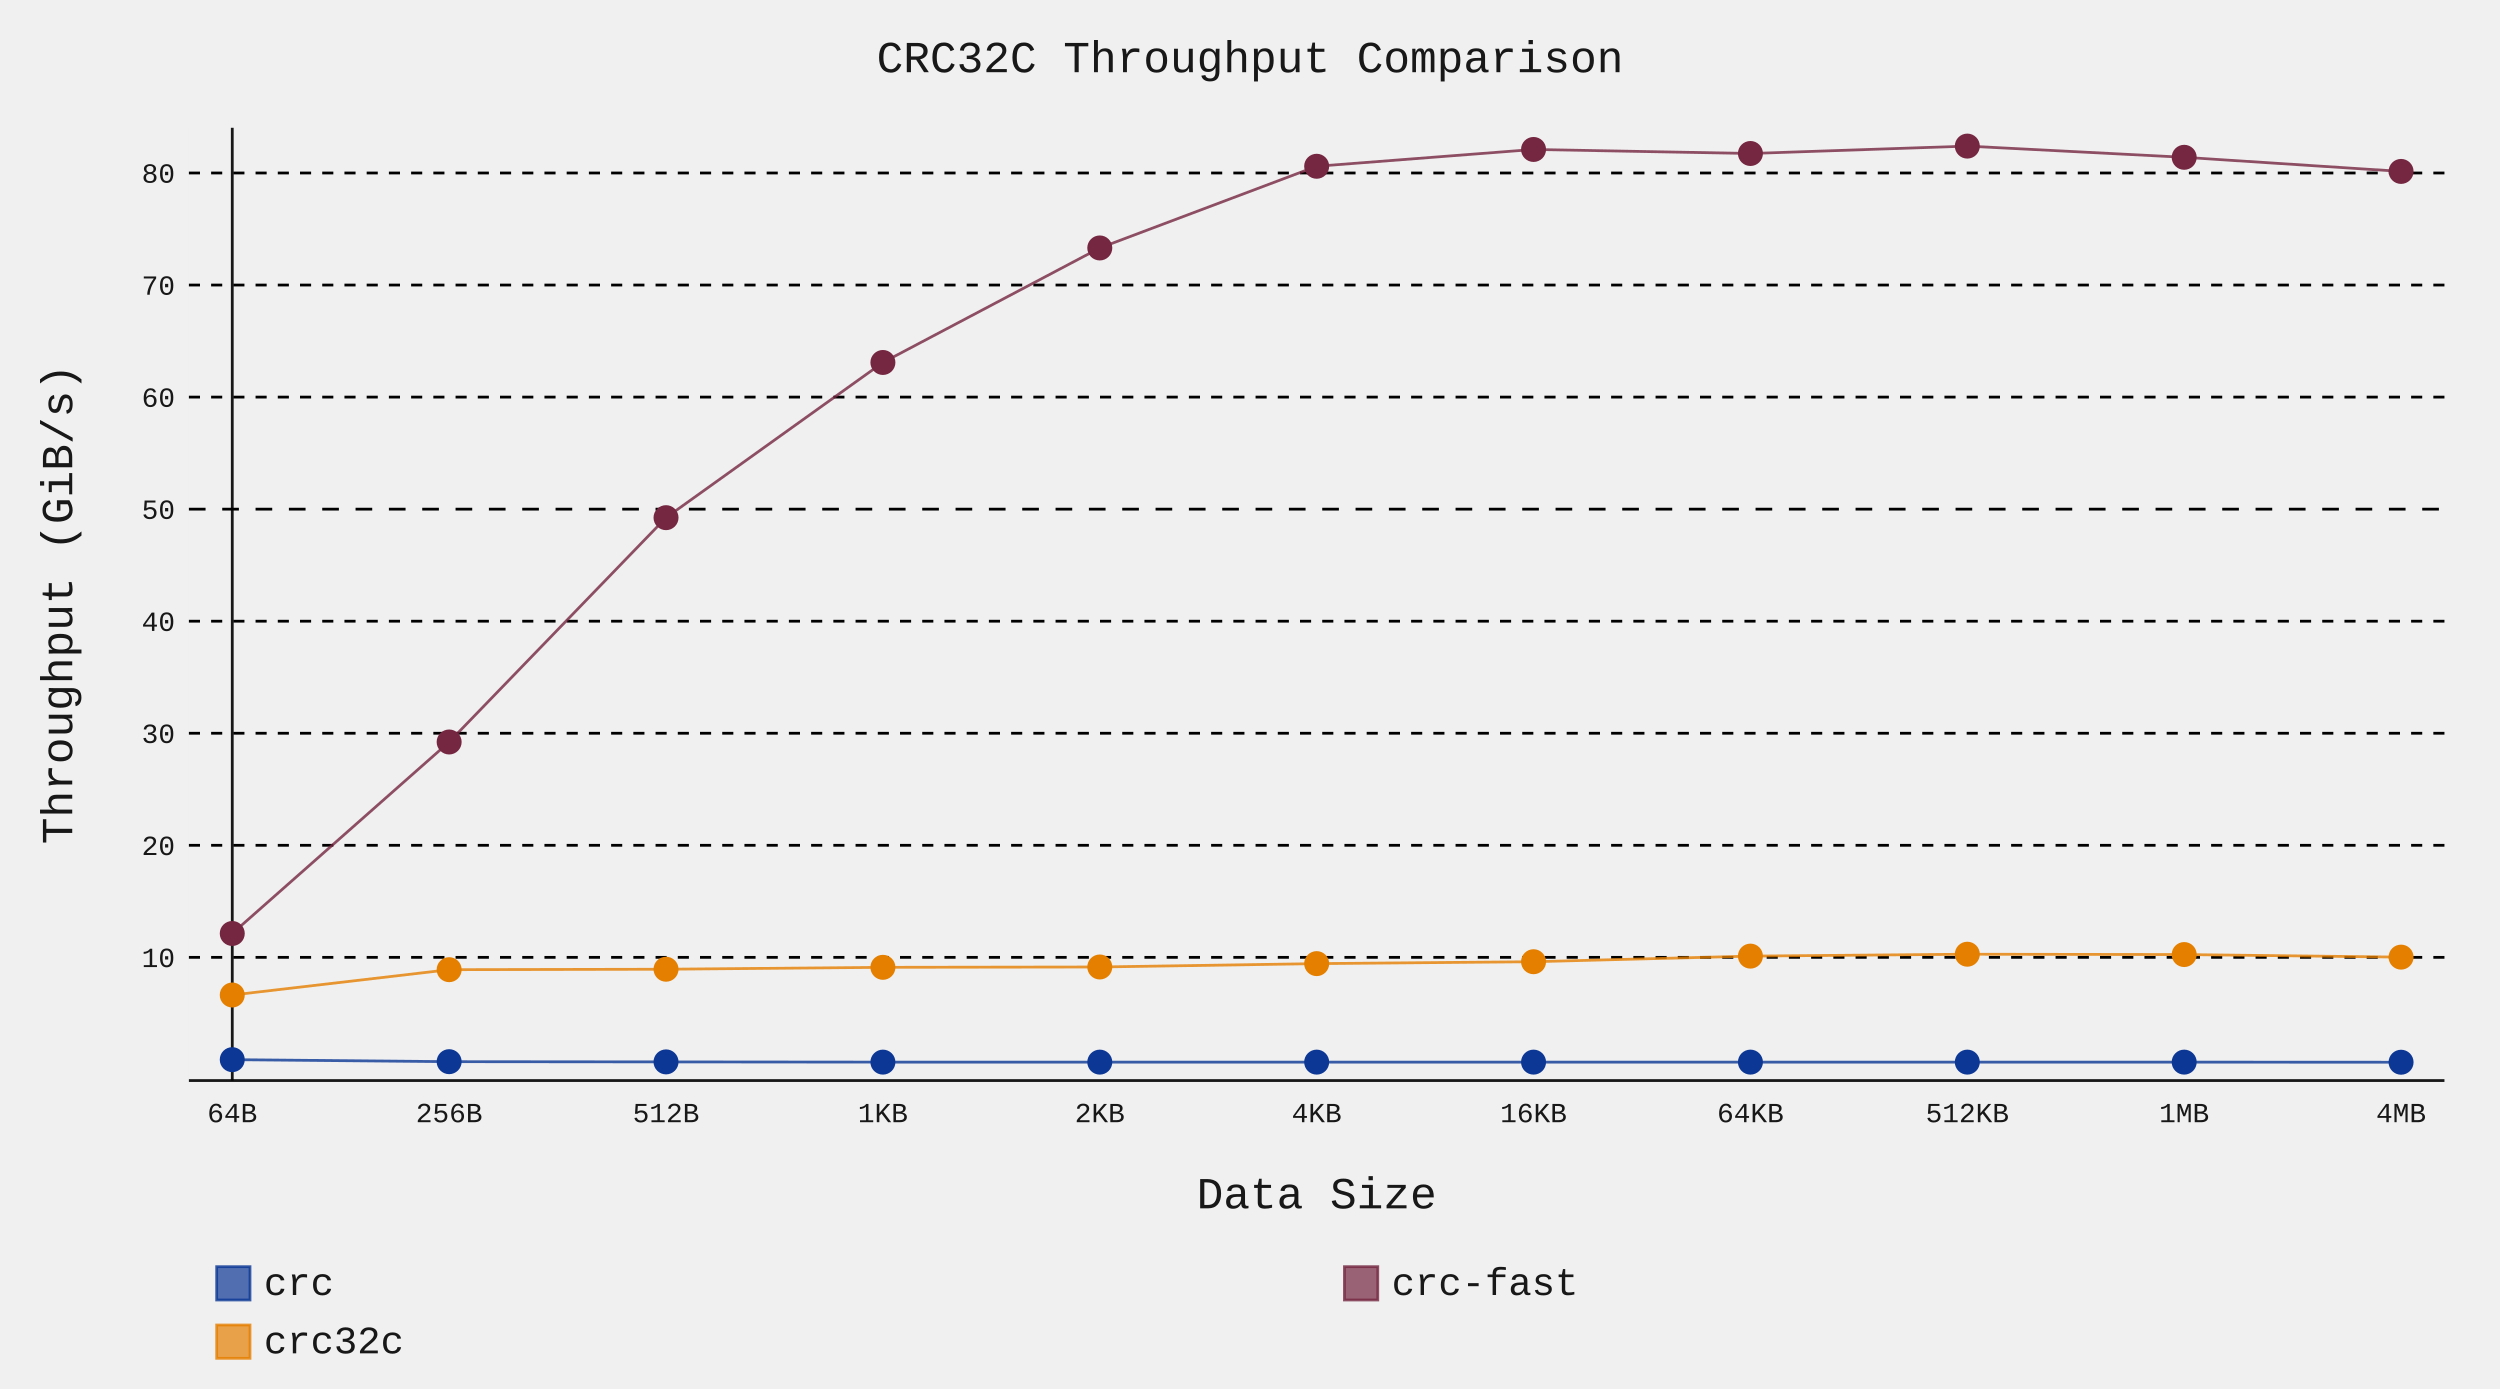
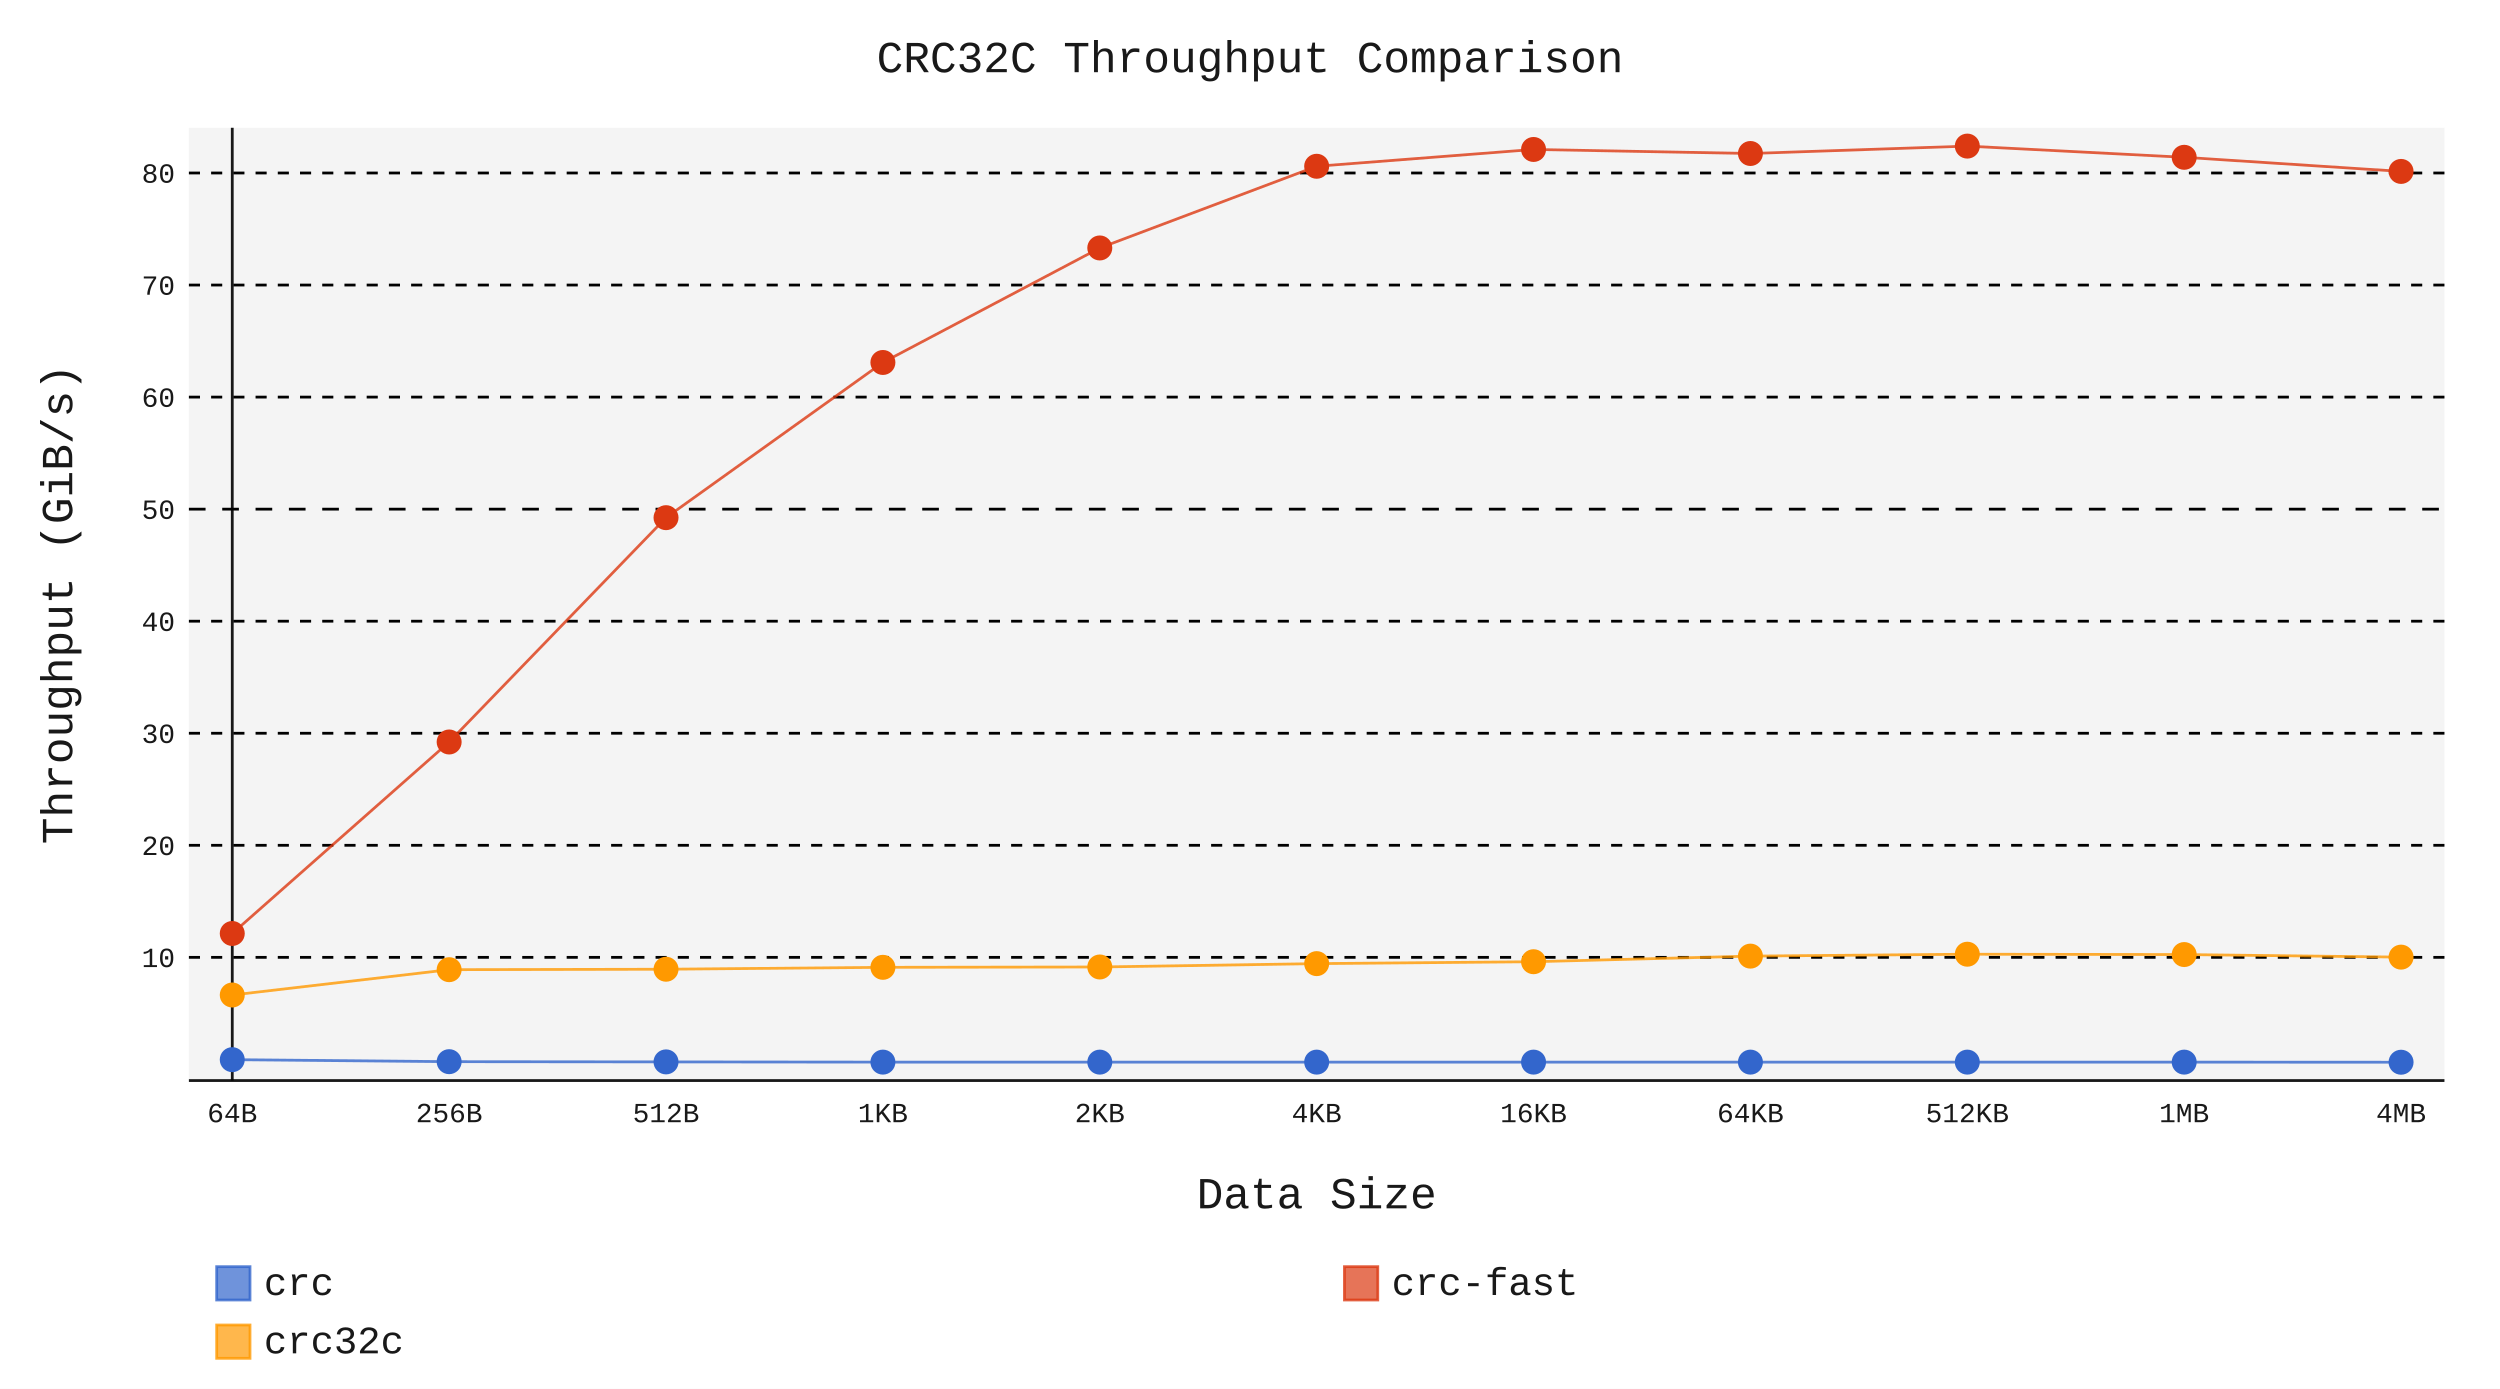
- <svg xmlns="http://www.w3.org/2000/svg" id="chart-a71f0c68-39c2-438b-ab85-40d46d94ba1d" class="pygal-chart" viewBox="0 0 900 500" width="900" height="500">
+ <svg xmlns="http://www.w3.org/2000/svg" id="chart-0b528253-d510-4316-83cf-645662988b12" class="pygal-chart" viewBox="0 0 900 500" width="900" height="500">
  <defs>
-     <style type="text/css">#chart-a71f0c68-39c2-438b-ab85-40d46d94ba1d{-webkit-user-select:none;-webkit-font-smoothing:antialiased;font-family:Consolas,"Liberation Mono",Menlo,Courier,monospace}#chart-a71f0c68-39c2-438b-ab85-40d46d94ba1d .title{font-family:Consolas,"Liberation Mono",Menlo,Courier,monospace;font-size:16px}#chart-a71f0c68-39c2-438b-ab85-40d46d94ba1d .legends .legend text{font-family:Consolas,"Liberation Mono",Menlo,Courier,monospace;font-size:14px}#chart-a71f0c68-39c2-438b-ab85-40d46d94ba1d .axis text{font-family:Consolas,"Liberation Mono",Menlo,Courier,monospace;font-size:10px}#chart-a71f0c68-39c2-438b-ab85-40d46d94ba1d .axis text.major{font-family:Consolas,"Liberation Mono",Menlo,Courier,monospace;font-size:10px}#chart-a71f0c68-39c2-438b-ab85-40d46d94ba1d .text-overlay text.value{font-family:Consolas,"Liberation Mono",Menlo,Courier,monospace;font-size:16px}#chart-a71f0c68-39c2-438b-ab85-40d46d94ba1d .text-overlay text.label{font-family:Consolas,"Liberation Mono",Menlo,Courier,monospace;font-size:10px}#chart-a71f0c68-39c2-438b-ab85-40d46d94ba1d .tooltip{font-family:Consolas,"Liberation Mono",Menlo,Courier,monospace;font-size:14px}#chart-a71f0c68-39c2-438b-ab85-40d46d94ba1d text.no_data{font-family:Consolas,"Liberation Mono",Menlo,Courier,monospace;font-size:64px}
- #chart-a71f0c68-39c2-438b-ab85-40d46d94ba1d{background-color:transparent}#chart-a71f0c68-39c2-438b-ab85-40d46d94ba1d path,#chart-a71f0c68-39c2-438b-ab85-40d46d94ba1d line,#chart-a71f0c68-39c2-438b-ab85-40d46d94ba1d rect,#chart-a71f0c68-39c2-438b-ab85-40d46d94ba1d circle{-webkit-transition:150ms;-moz-transition:150ms;transition:150ms}#chart-a71f0c68-39c2-438b-ab85-40d46d94ba1d .graph &gt; .background{fill:transparent}#chart-a71f0c68-39c2-438b-ab85-40d46d94ba1d .plot &gt; .background{fill:rgba(240,240,240,0.7)}#chart-a71f0c68-39c2-438b-ab85-40d46d94ba1d .graph{fill:rgba(0,0,0,0.9)}#chart-a71f0c68-39c2-438b-ab85-40d46d94ba1d text.no_data{fill:rgba(0,0,0,0.9)}#chart-a71f0c68-39c2-438b-ab85-40d46d94ba1d .title{fill:rgba(0,0,0,0.9)}#chart-a71f0c68-39c2-438b-ab85-40d46d94ba1d .legends .legend text{fill:rgba(0,0,0,0.9)}#chart-a71f0c68-39c2-438b-ab85-40d46d94ba1d .legends .legend:hover text{fill:rgba(0,0,0,0.9)}#chart-a71f0c68-39c2-438b-ab85-40d46d94ba1d .axis .line{stroke:rgba(0,0,0,0.9)}#chart-a71f0c68-39c2-438b-ab85-40d46d94ba1d .axis .guide.line{stroke:rgba(0,0,0,0.5)}#chart-a71f0c68-39c2-438b-ab85-40d46d94ba1d .axis .major.line{stroke:rgba(0,0,0,0.9)}#chart-a71f0c68-39c2-438b-ab85-40d46d94ba1d .axis text.major{fill:rgba(0,0,0,0.9)}#chart-a71f0c68-39c2-438b-ab85-40d46d94ba1d .axis.y .guides:hover .guide.line,#chart-a71f0c68-39c2-438b-ab85-40d46d94ba1d .line-graph .axis.x .guides:hover .guide.line,#chart-a71f0c68-39c2-438b-ab85-40d46d94ba1d .stackedline-graph .axis.x .guides:hover .guide.line,#chart-a71f0c68-39c2-438b-ab85-40d46d94ba1d .xy-graph .axis.x .guides:hover .guide.line{stroke:rgba(0,0,0,0.9)}#chart-a71f0c68-39c2-438b-ab85-40d46d94ba1d .axis .guides:hover text{fill:rgba(0,0,0,0.9)}#chart-a71f0c68-39c2-438b-ab85-40d46d94ba1d .reactive{fill-opacity:.7;stroke-opacity:.8;stroke-width:1}#chart-a71f0c68-39c2-438b-ab85-40d46d94ba1d .ci{stroke:rgba(0,0,0,0.9)}#chart-a71f0c68-39c2-438b-ab85-40d46d94ba1d .reactive.active,#chart-a71f0c68-39c2-438b-ab85-40d46d94ba1d .active .reactive{fill-opacity:.8;stroke-opacity:.9;stroke-width:4}#chart-a71f0c68-39c2-438b-ab85-40d46d94ba1d .ci .reactive.active{stroke-width:1.5}#chart-a71f0c68-39c2-438b-ab85-40d46d94ba1d .series text{fill:rgba(0,0,0,0.9)}#chart-a71f0c68-39c2-438b-ab85-40d46d94ba1d .tooltip rect{fill:rgba(240,240,240,0.7);stroke:rgba(0,0,0,0.9);-webkit-transition:opacity 150ms;-moz-transition:opacity 150ms;transition:opacity 150ms}#chart-a71f0c68-39c2-438b-ab85-40d46d94ba1d .tooltip .label{fill:rgba(0,0,0,0.9)}#chart-a71f0c68-39c2-438b-ab85-40d46d94ba1d .tooltip .label{fill:rgba(0,0,0,0.9)}#chart-a71f0c68-39c2-438b-ab85-40d46d94ba1d .tooltip .legend{font-size:.8em;fill:rgba(0,0,0,0.5)}#chart-a71f0c68-39c2-438b-ab85-40d46d94ba1d .tooltip .x_label{font-size:.6em;fill:rgba(0,0,0,0.9)}#chart-a71f0c68-39c2-438b-ab85-40d46d94ba1d .tooltip .xlink{font-size:.5em;text-decoration:underline}#chart-a71f0c68-39c2-438b-ab85-40d46d94ba1d .tooltip .value{font-size:1.5em}#chart-a71f0c68-39c2-438b-ab85-40d46d94ba1d .bound{font-size:.5em}#chart-a71f0c68-39c2-438b-ab85-40d46d94ba1d .max-value{font-size:.75em;fill:rgba(0,0,0,0.5)}#chart-a71f0c68-39c2-438b-ab85-40d46d94ba1d .map-element{fill:rgba(240,240,240,0.7);stroke:rgba(0,0,0,0.5) !important}#chart-a71f0c68-39c2-438b-ab85-40d46d94ba1d .map-element .reactive{fill-opacity:inherit;stroke-opacity:inherit}#chart-a71f0c68-39c2-438b-ab85-40d46d94ba1d .color-0,#chart-a71f0c68-39c2-438b-ab85-40d46d94ba1d .color-0 a:visited{stroke:rgb(12,55,149);fill:rgb(12,55,149)}#chart-a71f0c68-39c2-438b-ab85-40d46d94ba1d .color-1,#chart-a71f0c68-39c2-438b-ab85-40d46d94ba1d .color-1 a:visited{stroke:rgb(117,38,65);fill:rgb(117,38,65)}#chart-a71f0c68-39c2-438b-ab85-40d46d94ba1d .color-2,#chart-a71f0c68-39c2-438b-ab85-40d46d94ba1d .color-2 a:visited{stroke:rgb(228,127,0);fill:rgb(228,127,0)}#chart-a71f0c68-39c2-438b-ab85-40d46d94ba1d .text-overlay .color-0 text{fill:black}#chart-a71f0c68-39c2-438b-ab85-40d46d94ba1d .text-overlay .color-1 text{fill:black}#chart-a71f0c68-39c2-438b-ab85-40d46d94ba1d .text-overlay .color-2 text{fill:black}#chart-a71f0c68-39c2-438b-ab85-40d46d94ba1d .series{stroke-width:2}#chart-a71f0c68-39c2-438b-ab85-40d46d94ba1d .series.serie-0{stroke-width:2}#chart-a71f0c68-39c2-438b-ab85-40d46d94ba1d .series.serie-1{stroke-width:2}#chart-a71f0c68-39c2-438b-ab85-40d46d94ba1d .series.serie-2{stroke-width:2}
- #chart-a71f0c68-39c2-438b-ab85-40d46d94ba1d text.no_data{text-anchor:middle}#chart-a71f0c68-39c2-438b-ab85-40d46d94ba1d .guide.line{fill:none}#chart-a71f0c68-39c2-438b-ab85-40d46d94ba1d .centered{text-anchor:middle}#chart-a71f0c68-39c2-438b-ab85-40d46d94ba1d .title{text-anchor:middle}#chart-a71f0c68-39c2-438b-ab85-40d46d94ba1d .legends .legend text{fill-opacity:1}#chart-a71f0c68-39c2-438b-ab85-40d46d94ba1d .axis.x text{text-anchor:middle}#chart-a71f0c68-39c2-438b-ab85-40d46d94ba1d .axis.x:not(.web) text[transform]{text-anchor:start}#chart-a71f0c68-39c2-438b-ab85-40d46d94ba1d .axis.x:not(.web) text[transform].backwards{text-anchor:end}#chart-a71f0c68-39c2-438b-ab85-40d46d94ba1d .axis.y text{text-anchor:end}#chart-a71f0c68-39c2-438b-ab85-40d46d94ba1d .axis.y text[transform].backwards{text-anchor:start}#chart-a71f0c68-39c2-438b-ab85-40d46d94ba1d .axis.y2 text{text-anchor:start}#chart-a71f0c68-39c2-438b-ab85-40d46d94ba1d .axis.y2 text[transform].backwards{text-anchor:end}#chart-a71f0c68-39c2-438b-ab85-40d46d94ba1d .axis .guide.line{stroke-dasharray:4,4;stroke:black}#chart-a71f0c68-39c2-438b-ab85-40d46d94ba1d .axis .major.guide.line{stroke-dasharray:6,6;stroke:black}#chart-a71f0c68-39c2-438b-ab85-40d46d94ba1d .horizontal .axis.y .guide.line,#chart-a71f0c68-39c2-438b-ab85-40d46d94ba1d .horizontal .axis.y2 .guide.line,#chart-a71f0c68-39c2-438b-ab85-40d46d94ba1d .vertical .axis.x .guide.line{opacity:0}#chart-a71f0c68-39c2-438b-ab85-40d46d94ba1d .horizontal .axis.always_show .guide.line,#chart-a71f0c68-39c2-438b-ab85-40d46d94ba1d .vertical .axis.always_show .guide.line{opacity:1 !important}#chart-a71f0c68-39c2-438b-ab85-40d46d94ba1d .axis.y .guides:hover .guide.line,#chart-a71f0c68-39c2-438b-ab85-40d46d94ba1d .axis.y2 .guides:hover .guide.line,#chart-a71f0c68-39c2-438b-ab85-40d46d94ba1d .axis.x .guides:hover .guide.line{opacity:1}#chart-a71f0c68-39c2-438b-ab85-40d46d94ba1d .axis .guides:hover text{opacity:1}#chart-a71f0c68-39c2-438b-ab85-40d46d94ba1d .nofill{fill:none}#chart-a71f0c68-39c2-438b-ab85-40d46d94ba1d .subtle-fill{fill-opacity:.2}#chart-a71f0c68-39c2-438b-ab85-40d46d94ba1d .dot{stroke-width:1px;fill-opacity:1;stroke-opacity:1}#chart-a71f0c68-39c2-438b-ab85-40d46d94ba1d .dot.active{stroke-width:5px}#chart-a71f0c68-39c2-438b-ab85-40d46d94ba1d .dot.negative{fill:transparent}#chart-a71f0c68-39c2-438b-ab85-40d46d94ba1d text,#chart-a71f0c68-39c2-438b-ab85-40d46d94ba1d tspan{stroke:none !important}#chart-a71f0c68-39c2-438b-ab85-40d46d94ba1d .series text.active{opacity:1}#chart-a71f0c68-39c2-438b-ab85-40d46d94ba1d .tooltip rect{fill-opacity:.95;stroke-width:.5}#chart-a71f0c68-39c2-438b-ab85-40d46d94ba1d .tooltip text{fill-opacity:1}#chart-a71f0c68-39c2-438b-ab85-40d46d94ba1d .showable{visibility:hidden}#chart-a71f0c68-39c2-438b-ab85-40d46d94ba1d .showable.shown{visibility:visible}#chart-a71f0c68-39c2-438b-ab85-40d46d94ba1d .gauge-background{fill:rgba(229,229,229,1);stroke:none}#chart-a71f0c68-39c2-438b-ab85-40d46d94ba1d .bg-lines{stroke:transparent;stroke-width:2px}</style>
+     <style type="text/css">#chart-0b528253-d510-4316-83cf-645662988b12{-webkit-user-select:none;-webkit-font-smoothing:antialiased;font-family:Consolas,"Liberation Mono",Menlo,Courier,monospace}#chart-0b528253-d510-4316-83cf-645662988b12 .title{font-family:Consolas,"Liberation Mono",Menlo,Courier,monospace;font-size:16px}#chart-0b528253-d510-4316-83cf-645662988b12 .legends .legend text{font-family:Consolas,"Liberation Mono",Menlo,Courier,monospace;font-size:14px}#chart-0b528253-d510-4316-83cf-645662988b12 .axis text{font-family:Consolas,"Liberation Mono",Menlo,Courier,monospace;font-size:10px}#chart-0b528253-d510-4316-83cf-645662988b12 .axis text.major{font-family:Consolas,"Liberation Mono",Menlo,Courier,monospace;font-size:10px}#chart-0b528253-d510-4316-83cf-645662988b12 .text-overlay text.value{font-family:Consolas,"Liberation Mono",Menlo,Courier,monospace;font-size:16px}#chart-0b528253-d510-4316-83cf-645662988b12 .text-overlay text.label{font-family:Consolas,"Liberation Mono",Menlo,Courier,monospace;font-size:10px}#chart-0b528253-d510-4316-83cf-645662988b12 .tooltip{font-family:Consolas,"Liberation Mono",Menlo,Courier,monospace;font-size:14px}#chart-0b528253-d510-4316-83cf-645662988b12 text.no_data{font-family:Consolas,"Liberation Mono",Menlo,Courier,monospace;font-size:64px}
+ #chart-0b528253-d510-4316-83cf-645662988b12{background-color:white}#chart-0b528253-d510-4316-83cf-645662988b12 path,#chart-0b528253-d510-4316-83cf-645662988b12 line,#chart-0b528253-d510-4316-83cf-645662988b12 rect,#chart-0b528253-d510-4316-83cf-645662988b12 circle{-webkit-transition:150ms;-moz-transition:150ms;transition:150ms}#chart-0b528253-d510-4316-83cf-645662988b12 .graph &gt; .background{fill:white}#chart-0b528253-d510-4316-83cf-645662988b12 .plot &gt; .background{fill:rgba(240,240,240,0.7)}#chart-0b528253-d510-4316-83cf-645662988b12 .graph{fill:rgba(0,0,0,0.9)}#chart-0b528253-d510-4316-83cf-645662988b12 text.no_data{fill:rgba(0,0,0,0.9)}#chart-0b528253-d510-4316-83cf-645662988b12 .title{fill:rgba(0,0,0,0.9)}#chart-0b528253-d510-4316-83cf-645662988b12 .legends .legend text{fill:rgba(0,0,0,0.9)}#chart-0b528253-d510-4316-83cf-645662988b12 .legends .legend:hover text{fill:rgba(0,0,0,0.9)}#chart-0b528253-d510-4316-83cf-645662988b12 .axis .line{stroke:rgba(0,0,0,0.9)}#chart-0b528253-d510-4316-83cf-645662988b12 .axis .guide.line{stroke:rgba(0,0,0,0.5)}#chart-0b528253-d510-4316-83cf-645662988b12 .axis .major.line{stroke:rgba(0,0,0,0.9)}#chart-0b528253-d510-4316-83cf-645662988b12 .axis text.major{fill:rgba(0,0,0,0.9)}#chart-0b528253-d510-4316-83cf-645662988b12 .axis.y .guides:hover .guide.line,#chart-0b528253-d510-4316-83cf-645662988b12 .line-graph .axis.x .guides:hover .guide.line,#chart-0b528253-d510-4316-83cf-645662988b12 .stackedline-graph .axis.x .guides:hover .guide.line,#chart-0b528253-d510-4316-83cf-645662988b12 .xy-graph .axis.x .guides:hover .guide.line{stroke:rgba(0,0,0,0.9)}#chart-0b528253-d510-4316-83cf-645662988b12 .axis .guides:hover text{fill:rgba(0,0,0,0.9)}#chart-0b528253-d510-4316-83cf-645662988b12 .reactive{fill-opacity:.7;stroke-opacity:.8;stroke-width:1}#chart-0b528253-d510-4316-83cf-645662988b12 .ci{stroke:rgba(0,0,0,0.9)}#chart-0b528253-d510-4316-83cf-645662988b12 .reactive.active,#chart-0b528253-d510-4316-83cf-645662988b12 .active .reactive{fill-opacity:.8;stroke-opacity:.9;stroke-width:4}#chart-0b528253-d510-4316-83cf-645662988b12 .ci .reactive.active{stroke-width:1.5}#chart-0b528253-d510-4316-83cf-645662988b12 .series text{fill:rgba(0,0,0,0.9)}#chart-0b528253-d510-4316-83cf-645662988b12 .tooltip rect{fill:rgba(240,240,240,0.7);stroke:rgba(0,0,0,0.9);-webkit-transition:opacity 150ms;-moz-transition:opacity 150ms;transition:opacity 150ms}#chart-0b528253-d510-4316-83cf-645662988b12 .tooltip .label{fill:rgba(0,0,0,0.9)}#chart-0b528253-d510-4316-83cf-645662988b12 .tooltip .label{fill:rgba(0,0,0,0.9)}#chart-0b528253-d510-4316-83cf-645662988b12 .tooltip .legend{font-size:.8em;fill:rgba(0,0,0,0.5)}#chart-0b528253-d510-4316-83cf-645662988b12 .tooltip .x_label{font-size:.6em;fill:rgba(0,0,0,0.9)}#chart-0b528253-d510-4316-83cf-645662988b12 .tooltip .xlink{font-size:.5em;text-decoration:underline}#chart-0b528253-d510-4316-83cf-645662988b12 .tooltip .value{font-size:1.5em}#chart-0b528253-d510-4316-83cf-645662988b12 .bound{font-size:.5em}#chart-0b528253-d510-4316-83cf-645662988b12 .max-value{font-size:.75em;fill:rgba(0,0,0,0.5)}#chart-0b528253-d510-4316-83cf-645662988b12 .map-element{fill:rgba(240,240,240,0.7);stroke:rgba(0,0,0,0.5) !important}#chart-0b528253-d510-4316-83cf-645662988b12 .map-element .reactive{fill-opacity:inherit;stroke-opacity:inherit}#chart-0b528253-d510-4316-83cf-645662988b12 .color-0,#chart-0b528253-d510-4316-83cf-645662988b12 .color-0 a:visited{stroke:#3366cc;fill:#3366cc}#chart-0b528253-d510-4316-83cf-645662988b12 .color-1,#chart-0b528253-d510-4316-83cf-645662988b12 .color-1 a:visited{stroke:#dc3912;fill:#dc3912}#chart-0b528253-d510-4316-83cf-645662988b12 .color-2,#chart-0b528253-d510-4316-83cf-645662988b12 .color-2 a:visited{stroke:#ff9900;fill:#ff9900}#chart-0b528253-d510-4316-83cf-645662988b12 .text-overlay .color-0 text{fill:black}#chart-0b528253-d510-4316-83cf-645662988b12 .text-overlay .color-1 text{fill:black}#chart-0b528253-d510-4316-83cf-645662988b12 .text-overlay .color-2 text{fill:black}#chart-0b528253-d510-4316-83cf-645662988b12 .series{stroke-width:2}#chart-0b528253-d510-4316-83cf-645662988b12 .series.serie-0{stroke-width:2}#chart-0b528253-d510-4316-83cf-645662988b12 .series.serie-1{stroke-width:2}#chart-0b528253-d510-4316-83cf-645662988b12 .series.serie-2{stroke-width:2}
+ #chart-0b528253-d510-4316-83cf-645662988b12 text.no_data{text-anchor:middle}#chart-0b528253-d510-4316-83cf-645662988b12 .guide.line{fill:none}#chart-0b528253-d510-4316-83cf-645662988b12 .centered{text-anchor:middle}#chart-0b528253-d510-4316-83cf-645662988b12 .title{text-anchor:middle}#chart-0b528253-d510-4316-83cf-645662988b12 .legends .legend text{fill-opacity:1}#chart-0b528253-d510-4316-83cf-645662988b12 .axis.x text{text-anchor:middle}#chart-0b528253-d510-4316-83cf-645662988b12 .axis.x:not(.web) text[transform]{text-anchor:start}#chart-0b528253-d510-4316-83cf-645662988b12 .axis.x:not(.web) text[transform].backwards{text-anchor:end}#chart-0b528253-d510-4316-83cf-645662988b12 .axis.y text{text-anchor:end}#chart-0b528253-d510-4316-83cf-645662988b12 .axis.y text[transform].backwards{text-anchor:start}#chart-0b528253-d510-4316-83cf-645662988b12 .axis.y2 text{text-anchor:start}#chart-0b528253-d510-4316-83cf-645662988b12 .axis.y2 text[transform].backwards{text-anchor:end}#chart-0b528253-d510-4316-83cf-645662988b12 .axis .guide.line{stroke-dasharray:4,4;stroke:black}#chart-0b528253-d510-4316-83cf-645662988b12 .axis .major.guide.line{stroke-dasharray:6,6;stroke:black}#chart-0b528253-d510-4316-83cf-645662988b12 .horizontal .axis.y .guide.line,#chart-0b528253-d510-4316-83cf-645662988b12 .horizontal .axis.y2 .guide.line,#chart-0b528253-d510-4316-83cf-645662988b12 .vertical .axis.x .guide.line{opacity:0}#chart-0b528253-d510-4316-83cf-645662988b12 .horizontal .axis.always_show .guide.line,#chart-0b528253-d510-4316-83cf-645662988b12 .vertical .axis.always_show .guide.line{opacity:1 !important}#chart-0b528253-d510-4316-83cf-645662988b12 .axis.y .guides:hover .guide.line,#chart-0b528253-d510-4316-83cf-645662988b12 .axis.y2 .guides:hover .guide.line,#chart-0b528253-d510-4316-83cf-645662988b12 .axis.x .guides:hover .guide.line{opacity:1}#chart-0b528253-d510-4316-83cf-645662988b12 .axis .guides:hover text{opacity:1}#chart-0b528253-d510-4316-83cf-645662988b12 .nofill{fill:none}#chart-0b528253-d510-4316-83cf-645662988b12 .subtle-fill{fill-opacity:.2}#chart-0b528253-d510-4316-83cf-645662988b12 .dot{stroke-width:1px;fill-opacity:1;stroke-opacity:1}#chart-0b528253-d510-4316-83cf-645662988b12 .dot.active{stroke-width:5px}#chart-0b528253-d510-4316-83cf-645662988b12 .dot.negative{fill:transparent}#chart-0b528253-d510-4316-83cf-645662988b12 text,#chart-0b528253-d510-4316-83cf-645662988b12 tspan{stroke:none !important}#chart-0b528253-d510-4316-83cf-645662988b12 .series text.active{opacity:1}#chart-0b528253-d510-4316-83cf-645662988b12 .tooltip rect{fill-opacity:.95;stroke-width:.5}#chart-0b528253-d510-4316-83cf-645662988b12 .tooltip text{fill-opacity:1}#chart-0b528253-d510-4316-83cf-645662988b12 .showable{visibility:hidden}#chart-0b528253-d510-4316-83cf-645662988b12 .showable.shown{visibility:visible}#chart-0b528253-d510-4316-83cf-645662988b12 .gauge-background{fill:rgba(229,229,229,1);stroke:none}#chart-0b528253-d510-4316-83cf-645662988b12 .bg-lines{stroke:white;stroke-width:2px}</style>
  </defs>
  <g class="graph line-graph vertical">
    <rect x="0" y="0" width="900" height="500" class="background" />
    <g transform="translate(68, 46)" class="plot">
      <rect x="0" y="0" width="812.0" height="343.0" class="background" />
      <g class="axis y always_show">
        <path d="M0 343 h812" class="line" />
        <g class="guides">
          <path d="M0 298.647 h812" class="guide line" />
          <text x="-5" y="302.147" class="">10</text>
        </g>
        <g class="guides">
          <path d="M0 258.308 h812" class="guide line" />
          <text x="-5" y="261.808" class="">20</text>
        </g>
        <g class="guides">
          <path d="M0 217.97 h812" class="guide line" />
          <text x="-5" y="221.47" class="">30</text>
        </g>
        <g class="guides">
          <path d="M0 177.631 h812" class="guide line" />
          <text x="-5" y="181.131" class="">40</text>
        </g>
        <g class="guides">
          <path d="M0 137.293 h812" class="major guide line" />
          <text x="-5" y="140.793" class="major">50</text>
        </g>
        <g class="guides">
          <path d="M0 96.954 h812" class="guide line" />
          <text x="-5" y="100.454" class="">60</text>
        </g>
        <g class="guides">
          <path d="M0 56.616 h812" class="guide line" />
          <text x="-5" y="60.116" class="">70</text>
        </g>
        <g class="guides">
          <path d="M0 16.277 h812" class="guide line" />
          <text x="-5" y="19.777" class="">80</text>
        </g>
      </g>
      <g class="axis x">
        <g class="guides">
          <path d="M15.615 0 v343" class="line" />
          <text x="15.615" y="358.0" class="">64B</text>
        </g>
        <g class="guides">
          <path d="M93.692 0 v343" class="guide line" />
          <text x="93.692" y="358.0" class="">256B</text>
        </g>
        <g class="guides">
          <path d="M171.769 0 v343" class="guide line" />
          <text x="171.769" y="358.0" class="">512B</text>
        </g>
        <g class="guides">
          <path d="M249.846 0 v343" class="guide line" />
          <text x="249.846" y="358.0" class="">1KB</text>
        </g>
        <g class="guides">
          <path d="M327.923 0 v343" class="guide line" />
          <text x="327.923" y="358.0" class="">2KB</text>
        </g>
        <g class="guides">
          <path d="M406 0 v343" class="guide line" />
          <text x="406.0" y="358.0" class="">4KB</text>
        </g>
        <g class="guides">
          <path d="M484.077 0 v343" class="guide line" />
          <text x="484.077" y="358.0" class="">16KB</text>
        </g>
        <g class="guides">
          <path d="M562.154 0 v343" class="guide line" />
          <text x="562.154" y="358.0" class="">64KB</text>
        </g>
        <g class="guides">
          <path d="M640.231 0 v343" class="guide line" />
          <text x="640.231" y="358.0" class="">512KB</text>
        </g>
        <g class="guides">
          <path d="M718.308 0 v343" class="guide line" />
          <text x="718.308" y="358.0" class="">1MB</text>
        </g>
        <g class="guides">
          <path d="M796.385 0 v343" class="guide line" />
          <text x="796.385" y="358.0" class="">4MB</text>
        </g>
      </g>
      <g class="series serie-0 color-0">
        <path d="M15.615 335.476 L93.692 336.202 171.769 336.283 249.846 336.364 327.923 336.364 406 336.364 484.077 336.364 562.154 336.364 640.231 336.364 718.308 336.364 796.385 336.404" class="line reactive nofill" />
      </g>
      <g class="series serie-1 color-1">
        <path d="M15.615 290.055 L93.692 221.116 171.769 140.359 249.846 84.49 327.923 43.264 406 13.857 484.077 7.806 562.154 9.258 640.231 6.596 718.308 10.63 796.385 15.713" class="line reactive nofill" />
      </g>
      <g class="series serie-2 color-2">
        <path d="M15.615 312.201 L93.692 303.084 171.769 302.923 249.846 302.237 327.923 302.116 406 300.906 484.077 300.22 562.154 298.203 640.231 297.518 718.308 297.639 796.385 298.566" class="line reactive nofill" />
      </g>
    </g>
    <g class="titles">
      <text x="450.0" y="26" class="title plot_title">CRC32C Throughput Comparison</text>
      <text x="474.0" y="435.0" class="title">Data Size</text>
      <text x="0" y="243.5" class="title" transform="rotate(-90 0 217.5)">Throughput (GiB/s)</text>
    </g>
    <g transform="translate(68, 46)" class="plot overlay">
      <g class="series serie-0 color-0">
        <g class="dots">
          <circle cx="15.615" cy="335.476" r="4" class="dot reactive tooltip-trigger" />
        </g>
        <g class="dots">
          <circle cx="93.692" cy="336.202" r="4" class="dot reactive tooltip-trigger" />
        </g>
        <g class="dots">
          <circle cx="171.769" cy="336.283" r="4" class="dot reactive tooltip-trigger" />
        </g>
        <g class="dots">
          <circle cx="249.846" cy="336.364" r="4" class="dot reactive tooltip-trigger" />
        </g>
        <g class="dots">
          <circle cx="327.923" cy="336.364" r="4" class="dot reactive tooltip-trigger" />
        </g>
        <g class="dots">
          <circle cx="406.0" cy="336.364" r="4" class="dot reactive tooltip-trigger" />
        </g>
        <g class="dots">
          <circle cx="484.077" cy="336.364" r="4" class="dot reactive tooltip-trigger" />
        </g>
        <g class="dots">
          <circle cx="562.154" cy="336.364" r="4" class="dot reactive tooltip-trigger" />
        </g>
        <g class="dots">
          <circle cx="640.231" cy="336.364" r="4" class="dot reactive tooltip-trigger" />
        </g>
        <g class="dots">
          <circle cx="718.308" cy="336.364" r="4" class="dot reactive tooltip-trigger" />
        </g>
        <g class="dots">
          <circle cx="796.385" cy="336.404" r="4" class="dot reactive tooltip-trigger" />
        </g>
      </g>
      <g class="series serie-1 color-1">
        <g class="dots">
          <circle cx="15.615" cy="290.055" r="4" class="dot reactive tooltip-trigger" />
        </g>
        <g class="dots">
          <circle cx="93.692" cy="221.116" r="4" class="dot reactive tooltip-trigger" />
        </g>
        <g class="dots">
          <circle cx="171.769" cy="140.359" r="4" class="dot reactive tooltip-trigger" />
        </g>
        <g class="dots">
          <circle cx="249.846" cy="84.49" r="4" class="dot reactive tooltip-trigger" />
        </g>
        <g class="dots">
          <circle cx="327.923" cy="43.264" r="4" class="dot reactive tooltip-trigger" />
        </g>
        <g class="dots">
          <circle cx="406.0" cy="13.857" r="4" class="dot reactive tooltip-trigger" />
        </g>
        <g class="dots">
          <circle cx="484.077" cy="7.806" r="4" class="dot reactive tooltip-trigger" />
        </g>
        <g class="dots">
          <circle cx="562.154" cy="9.258" r="4" class="dot reactive tooltip-trigger" />
        </g>
        <g class="dots">
          <circle cx="640.231" cy="6.596" r="4" class="dot reactive tooltip-trigger" />
        </g>
        <g class="dots">
          <circle cx="718.308" cy="10.63" r="4" class="dot reactive tooltip-trigger" />
        </g>
        <g class="dots">
          <circle cx="796.385" cy="15.713" r="4" class="dot reactive tooltip-trigger" />
        </g>
      </g>
      <g class="series serie-2 color-2">
        <g class="dots">
          <circle cx="15.615" cy="312.201" r="4" class="dot reactive tooltip-trigger" />
        </g>
        <g class="dots">
          <circle cx="93.692" cy="303.084" r="4" class="dot reactive tooltip-trigger" />
        </g>
        <g class="dots">
          <circle cx="171.769" cy="302.923" r="4" class="dot reactive tooltip-trigger" />
        </g>
        <g class="dots">
          <circle cx="249.846" cy="302.237" r="4" class="dot reactive tooltip-trigger" />
        </g>
        <g class="dots">
          <circle cx="327.923" cy="302.116" r="4" class="dot reactive tooltip-trigger" />
        </g>
        <g class="dots">
          <circle cx="406.0" cy="300.906" r="4" class="dot reactive tooltip-trigger" />
        </g>
        <g class="dots">
          <circle cx="484.077" cy="300.22" r="4" class="dot reactive tooltip-trigger" />
        </g>
        <g class="dots">
          <circle cx="562.154" cy="298.203" r="4" class="dot reactive tooltip-trigger" />
        </g>
        <g class="dots">
          <circle cx="640.231" cy="297.518" r="4" class="dot reactive tooltip-trigger" />
        </g>
        <g class="dots">
          <circle cx="718.308" cy="297.639" r="4" class="dot reactive tooltip-trigger" />
        </g>
        <g class="dots">
          <circle cx="796.385" cy="298.566" r="4" class="dot reactive tooltip-trigger" />
        </g>
      </g>
    </g>
    <g transform="translate(68, 46)" class="plot text-overlay">
      <g class="series serie-0 color-0" />
      <g class="series serie-1 color-1" />
      <g class="series serie-2 color-2" />
    </g>
    <g transform="translate(68, 46)" class="plot tooltip-overlay">
      <g transform="translate(0 0)" style="opacity: 0" class="tooltip">
        <rect rx="0" ry="0" width="0" height="0" class="tooltip-box" />
        <g class="text" />
      </g>
    </g>
    <g transform="translate(78, 455)" class="legends">
      <g id="activate-serie-0" class="legend reactive activate-serie">
        <rect x="0.0" y="1.0" width="12" height="12" class="color-0 reactive" />
        <text x="17.0" y="11.2">crc</text>
      </g>
      <g id="activate-serie-1" class="legend reactive activate-serie">
        <rect x="406.0" y="1.0" width="12" height="12" class="color-1 reactive" />
        <text x="423.0" y="11.2">crc-fast</text>
      </g>
      <g id="activate-serie-2" class="legend reactive activate-serie">
        <rect x="0.0" y="22.0" width="12" height="12" class="color-2 reactive" />
        <text x="17.0" y="32.2">crc32c</text>
      </g>
    </g>
  </g>
</svg>
